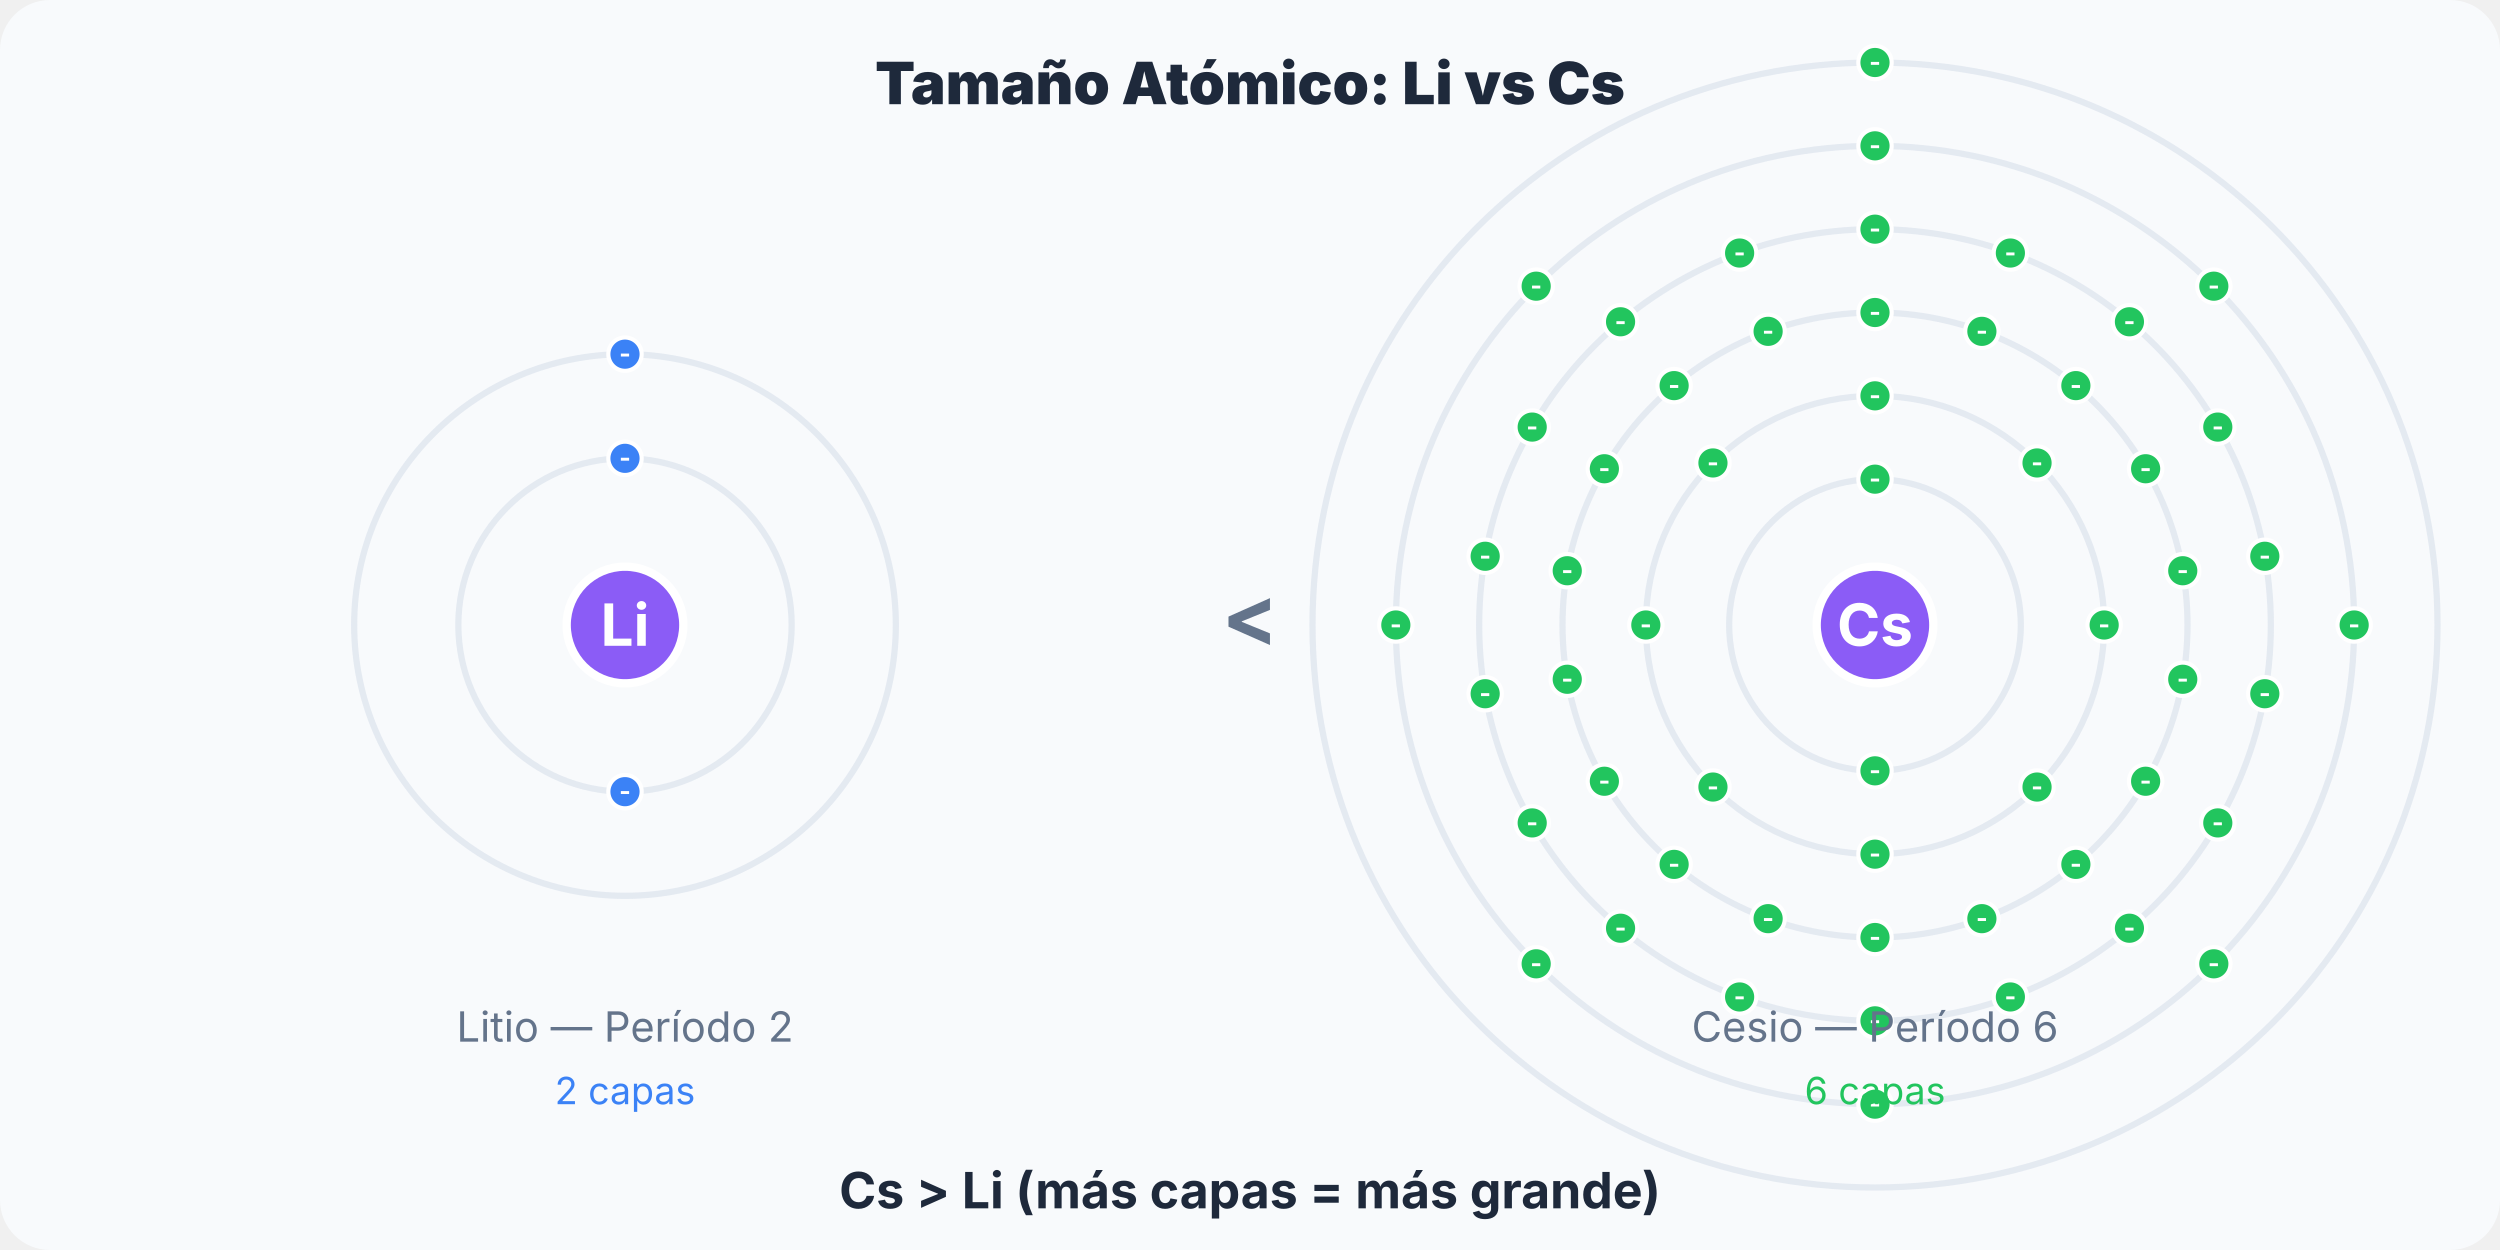
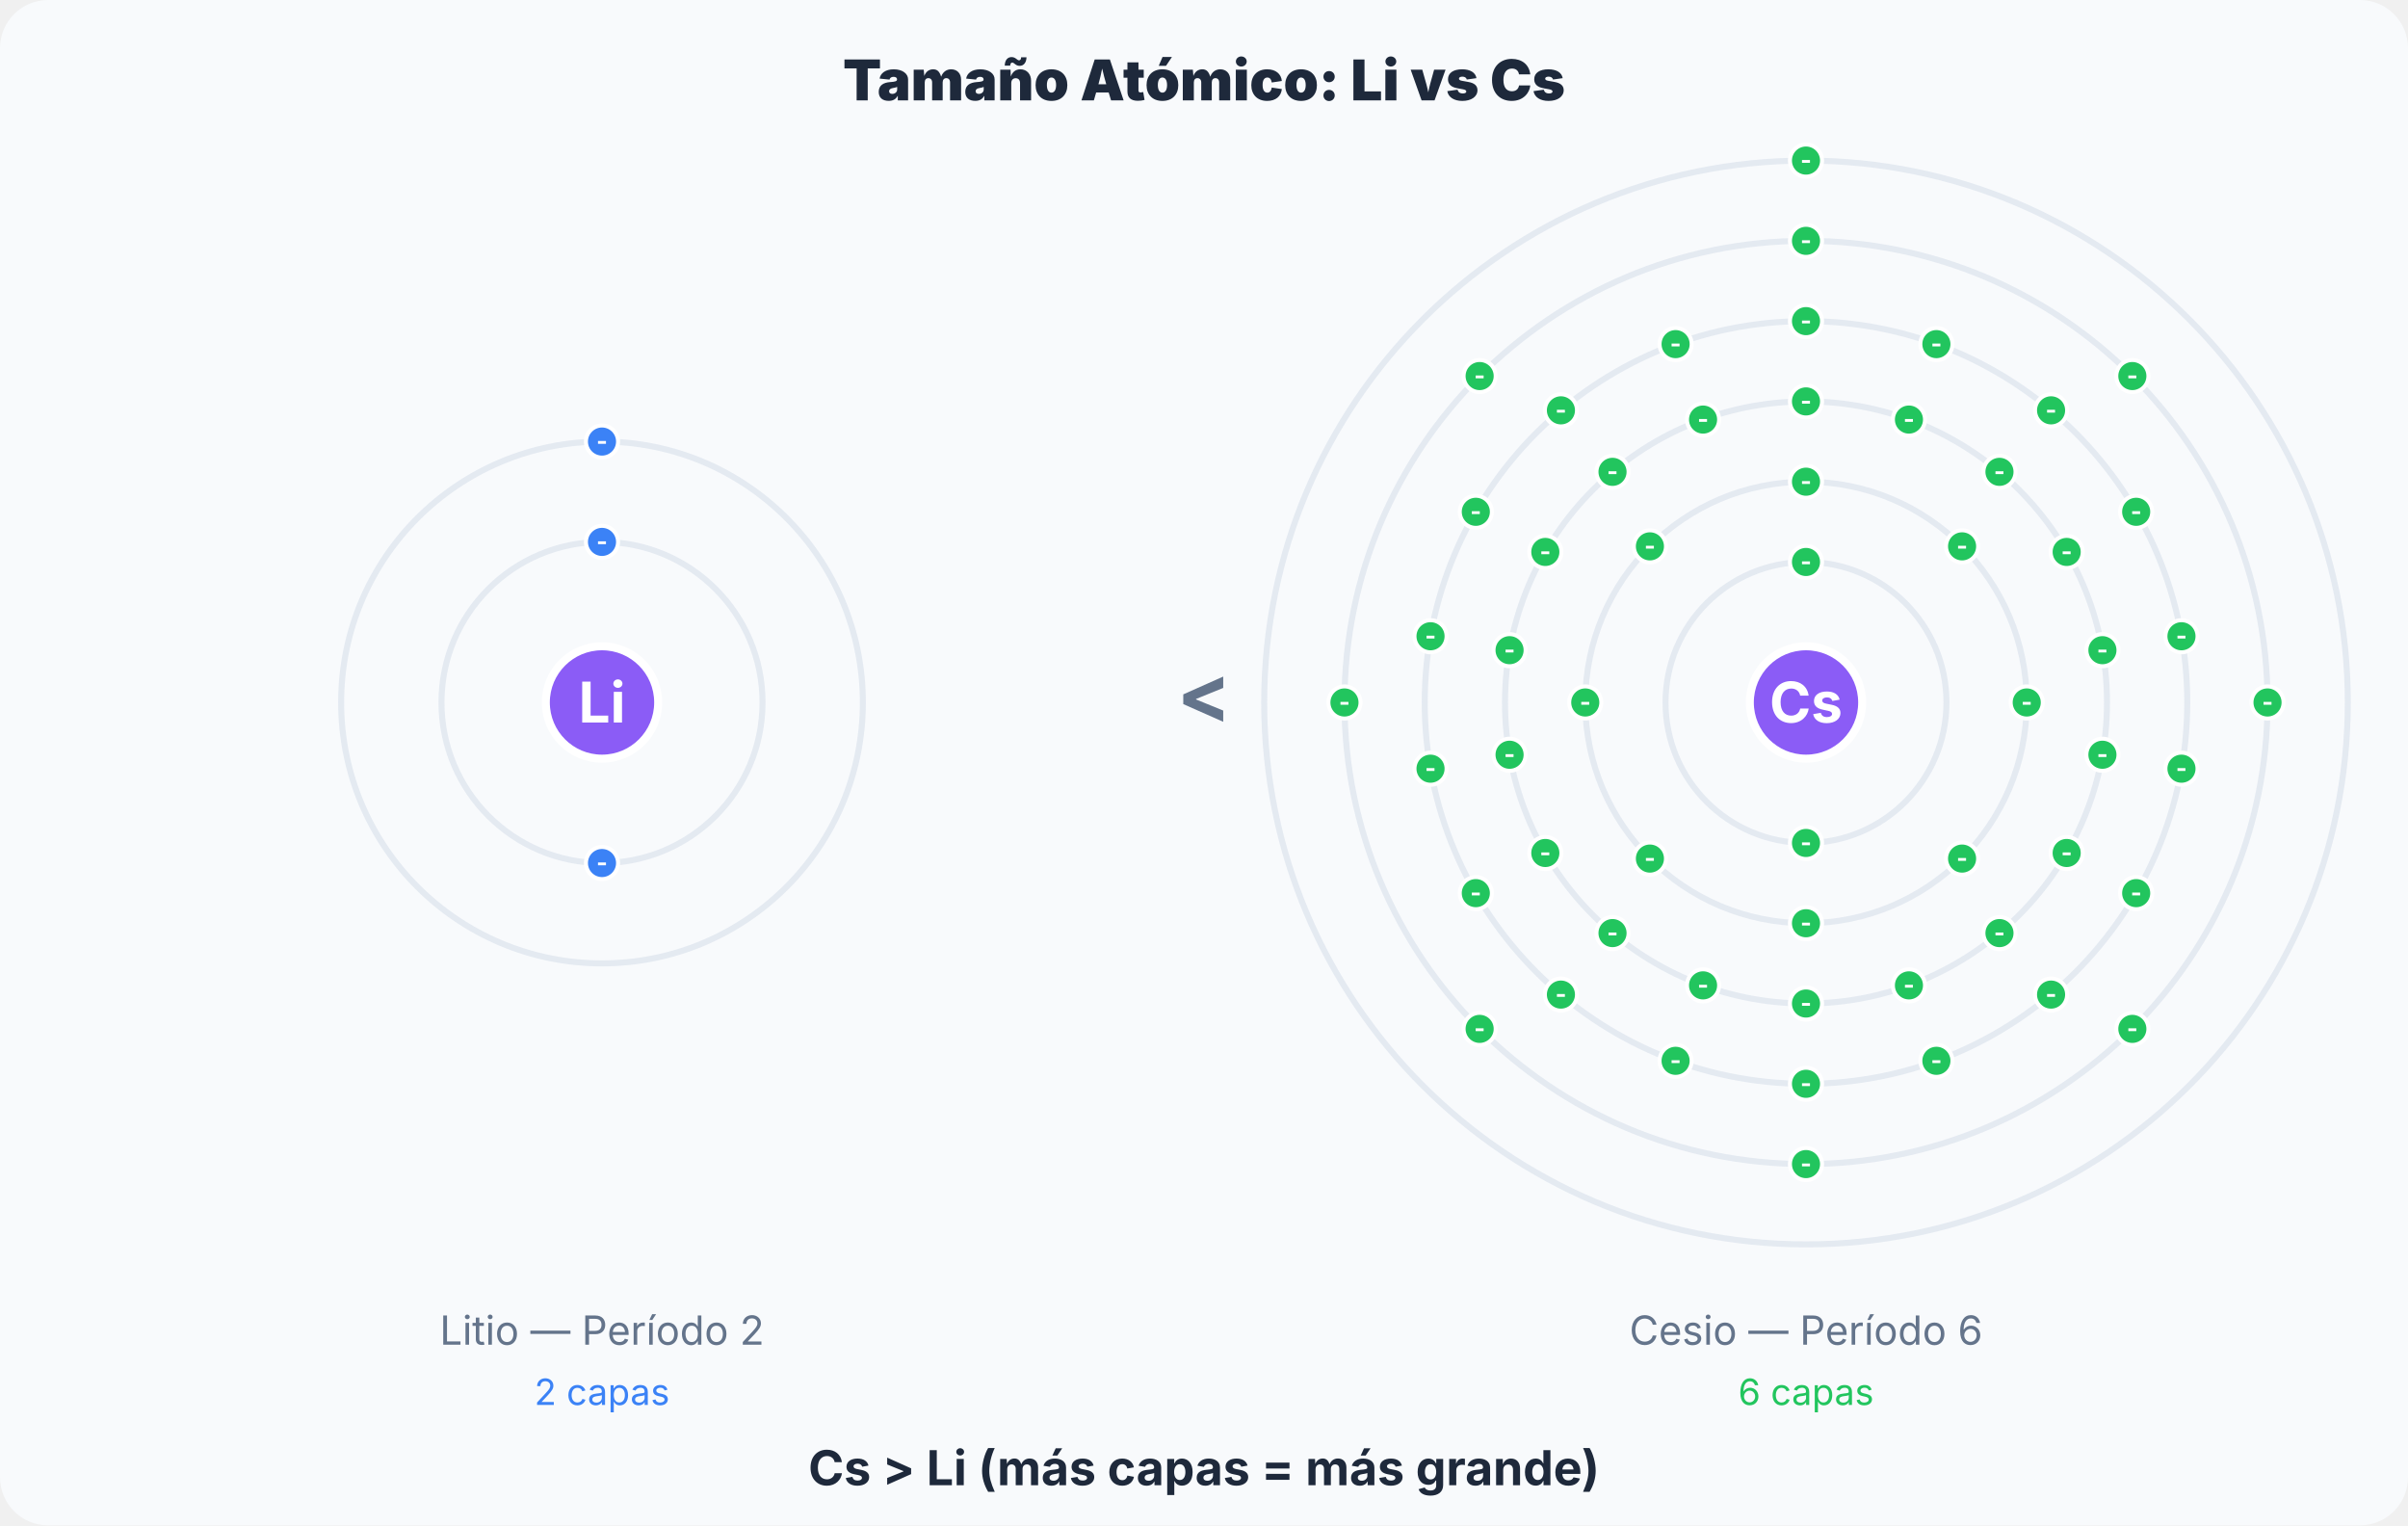
- <svg xmlns="http://www.w3.org/2000/svg" viewBox="0 0 600 300">
-   <rect width="600" height="300" fill="#f8fafc" rx="12" />
+ <svg xmlns="http://www.w3.org/2000/svg" viewBox="0 0 600 380">
+   <rect width="600" height="380" fill="#f8fafc" rx="12" />
  <text x="300.0" y="25" font-family="Inter, sans-serif" font-size="14" font-weight="900" fill="#1e293b" text-anchor="middle">Tamaño Atómico: Li vs Cs</text>
-   <circle cx="150" cy="150" r="14" fill="#8b5cf6" stroke="white" stroke-width="2" />
-   <text x="150" y="155" font-family="Inter, sans-serif" font-size="14" font-weight="bold" fill="white" text-anchor="middle">Li</text>
-   <circle cx="150" cy="150" r="40" fill="none" stroke="#e2e8f0" stroke-width="1.5" opacity="0.9" />
+   <circle cx="150" cy="175" r="14" fill="#8b5cf6" stroke="white" stroke-width="2" />
+   <text x="150" y="180" font-family="Inter, sans-serif" font-size="14" font-weight="bold" fill="white" text-anchor="middle">Li</text>
+   <circle cx="150" cy="175" r="40" fill="none" stroke="#e2e8f0" stroke-width="1.5" opacity="0.9" />
+   <circle cx="150.0" cy="135.0" r="4" fill="#3b82f6" stroke="white" stroke-width="1" />
+   <text x="150.0" y="137.0" font-family="Inter, sans-serif" font-size="6" font-weight="bold" fill="white" text-anchor="middle">-</text>
+   <circle cx="150.0" cy="215.0" r="4" fill="#3b82f6" stroke="white" stroke-width="1" />
+   <text x="150.0" y="217.0" font-family="Inter, sans-serif" font-size="6" font-weight="bold" fill="white" text-anchor="middle">-</text>
+   <circle cx="150" cy="175" r="65" fill="none" stroke="#e2e8f0" stroke-width="1.5" opacity="0.9" />
  <circle cx="150.0" cy="110.0" r="4" fill="#3b82f6" stroke="white" stroke-width="1" />
  <text x="150.0" y="112.0" font-family="Inter, sans-serif" font-size="6" font-weight="bold" fill="white" text-anchor="middle">-</text>
-   <circle cx="150.0" cy="190.0" r="4" fill="#3b82f6" stroke="white" stroke-width="1" />
-   <text x="150.0" y="192.0" font-family="Inter, sans-serif" font-size="6" font-weight="bold" fill="white" text-anchor="middle">-</text>
-   <circle cx="150" cy="150" r="65" fill="none" stroke="#e2e8f0" stroke-width="1.5" opacity="0.9" />
-   <circle cx="150.0" cy="85.0" r="4" fill="#3b82f6" stroke="white" stroke-width="1" />
-   <text x="150.0" y="87.0" font-family="Inter, sans-serif" font-size="6" font-weight="bold" fill="white" text-anchor="middle">-</text>
-   <text x="150" y="250" font-family="Inter, sans-serif" font-size="10" fill="#64748b" text-anchor="middle">Litio — Período 2</text>
-   <text x="150" y="265" font-family="Inter, sans-serif" font-size="9" fill="#3b82f6" text-anchor="middle">2 capas</text>
-   <text x="300.0" y="155" font-family="Inter, sans-serif" font-size="20" font-weight="bold" fill="#64748b" text-anchor="middle">&lt;</text>
-   <circle cx="450" cy="150" r="14" fill="#8b5cf6" stroke="white" stroke-width="2" />
-   <text x="450" y="155" font-family="Inter, sans-serif" font-size="14" font-weight="bold" fill="white" text-anchor="middle">Cs</text>
-   <circle cx="450" cy="150" r="35" fill="none" stroke="#e2e8f0" stroke-width="1.5" opacity="0.9" />
-   <circle cx="450.0" cy="115.0" r="4" fill="#22c55e" stroke="white" stroke-width="1" />
-   <text x="450.0" y="117.0" font-family="Inter, sans-serif" font-size="6" font-weight="bold" fill="white" text-anchor="middle">-</text>
-   <circle cx="450.0" cy="185.0" r="4" fill="#22c55e" stroke="white" stroke-width="1" />
-   <text x="450.0" y="187.0" font-family="Inter, sans-serif" font-size="6" font-weight="bold" fill="white" text-anchor="middle">-</text>
-   <circle cx="450" cy="150" r="55" fill="none" stroke="#e2e8f0" stroke-width="1.5" opacity="0.9" />
-   <circle cx="450.0" cy="95.0" r="4" fill="#22c55e" stroke="white" stroke-width="1" />
-   <text x="450.0" y="97.0" font-family="Inter, sans-serif" font-size="6" font-weight="bold" fill="white" text-anchor="middle">-</text>
-   <circle cx="488.891" cy="111.109" r="4" fill="#22c55e" stroke="white" stroke-width="1" />
-   <text x="488.891" y="113.109" font-family="Inter, sans-serif" font-size="6" font-weight="bold" fill="white" text-anchor="middle">-</text>
-   <circle cx="505.0" cy="150.0" r="4" fill="#22c55e" stroke="white" stroke-width="1" />
-   <text x="505.0" y="152.0" font-family="Inter, sans-serif" font-size="6" font-weight="bold" fill="white" text-anchor="middle">-</text>
-   <circle cx="488.891" cy="188.891" r="4" fill="#22c55e" stroke="white" stroke-width="1" />
-   <text x="488.891" y="190.891" font-family="Inter, sans-serif" font-size="6" font-weight="bold" fill="white" text-anchor="middle">-</text>
-   <circle cx="450.0" cy="205.0" r="4" fill="#22c55e" stroke="white" stroke-width="1" />
-   <text x="450.0" y="207.0" font-family="Inter, sans-serif" font-size="6" font-weight="bold" fill="white" text-anchor="middle">-</text>
-   <circle cx="411.109" cy="188.891" r="4" fill="#22c55e" stroke="white" stroke-width="1" />
-   <text x="411.109" y="190.891" font-family="Inter, sans-serif" font-size="6" font-weight="bold" fill="white" text-anchor="middle">-</text>
-   <circle cx="395.0" cy="150.0" r="4" fill="#22c55e" stroke="white" stroke-width="1" />
-   <text x="395.0" y="152.0" font-family="Inter, sans-serif" font-size="6" font-weight="bold" fill="white" text-anchor="middle">-</text>
-   <circle cx="411.109" cy="111.109" r="4" fill="#22c55e" stroke="white" stroke-width="1" />
-   <text x="411.109" y="113.109" font-family="Inter, sans-serif" font-size="6" font-weight="bold" fill="white" text-anchor="middle">-</text>
-   <circle cx="450" cy="150" r="75" fill="none" stroke="#e2e8f0" stroke-width="1.5" opacity="0.9" />
-   <circle cx="450.0" cy="75.0" r="4" fill="#22c55e" stroke="white" stroke-width="1" />
-   <text x="450.0" y="77.0" font-family="Inter, sans-serif" font-size="6" font-weight="bold" fill="white" text-anchor="middle">-</text>
-   <circle cx="475.652" cy="79.523" r="4" fill="#22c55e" stroke="white" stroke-width="1" />
-   <text x="475.652" y="81.523" font-family="Inter, sans-serif" font-size="6" font-weight="bold" fill="white" text-anchor="middle">-</text>
-   <circle cx="498.209" cy="92.547" r="4" fill="#22c55e" stroke="white" stroke-width="1" />
-   <text x="498.209" y="94.547" font-family="Inter, sans-serif" font-size="6" font-weight="bold" fill="white" text-anchor="middle">-</text>
-   <circle cx="514.952" cy="112.5" r="4" fill="#22c55e" stroke="white" stroke-width="1" />
-   <text x="514.952" y="114.5" font-family="Inter, sans-serif" font-size="6" font-weight="bold" fill="white" text-anchor="middle">-</text>
-   <circle cx="523.861" cy="136.976" r="4" fill="#22c55e" stroke="white" stroke-width="1" />
-   <text x="523.861" y="138.976" font-family="Inter, sans-serif" font-size="6" font-weight="bold" fill="white" text-anchor="middle">-</text>
-   <circle cx="523.861" cy="163.024" r="4" fill="#22c55e" stroke="white" stroke-width="1" />
-   <text x="523.861" y="165.024" font-family="Inter, sans-serif" font-size="6" font-weight="bold" fill="white" text-anchor="middle">-</text>
-   <circle cx="514.952" cy="187.5" r="4" fill="#22c55e" stroke="white" stroke-width="1" />
-   <text x="514.952" y="189.5" font-family="Inter, sans-serif" font-size="6" font-weight="bold" fill="white" text-anchor="middle">-</text>
-   <circle cx="498.209" cy="207.453" r="4" fill="#22c55e" stroke="white" stroke-width="1" />
-   <text x="498.209" y="209.453" font-family="Inter, sans-serif" font-size="6" font-weight="bold" fill="white" text-anchor="middle">-</text>
-   <circle cx="475.652" cy="220.477" r="4" fill="#22c55e" stroke="white" stroke-width="1" />
-   <text x="475.652" y="222.477" font-family="Inter, sans-serif" font-size="6" font-weight="bold" fill="white" text-anchor="middle">-</text>
-   <circle cx="450.0" cy="225.0" r="4" fill="#22c55e" stroke="white" stroke-width="1" />
-   <text x="450.0" y="227.0" font-family="Inter, sans-serif" font-size="6" font-weight="bold" fill="white" text-anchor="middle">-</text>
-   <circle cx="424.348" cy="220.477" r="4" fill="#22c55e" stroke="white" stroke-width="1" />
-   <text x="424.348" y="222.477" font-family="Inter, sans-serif" font-size="6" font-weight="bold" fill="white" text-anchor="middle">-</text>
-   <circle cx="401.791" cy="207.453" r="4" fill="#22c55e" stroke="white" stroke-width="1" />
-   <text x="401.791" y="209.453" font-family="Inter, sans-serif" font-size="6" font-weight="bold" fill="white" text-anchor="middle">-</text>
-   <circle cx="385.048" cy="187.5" r="4" fill="#22c55e" stroke="white" stroke-width="1" />
-   <text x="385.048" y="189.5" font-family="Inter, sans-serif" font-size="6" font-weight="bold" fill="white" text-anchor="middle">-</text>
-   <circle cx="376.139" cy="163.024" r="4" fill="#22c55e" stroke="white" stroke-width="1" />
-   <text x="376.139" y="165.024" font-family="Inter, sans-serif" font-size="6" font-weight="bold" fill="white" text-anchor="middle">-</text>
-   <circle cx="376.139" cy="136.976" r="4" fill="#22c55e" stroke="white" stroke-width="1" />
-   <text x="376.139" y="138.976" font-family="Inter, sans-serif" font-size="6" font-weight="bold" fill="white" text-anchor="middle">-</text>
-   <circle cx="385.048" cy="112.5" r="4" fill="#22c55e" stroke="white" stroke-width="1" />
-   <text x="385.048" y="114.5" font-family="Inter, sans-serif" font-size="6" font-weight="bold" fill="white" text-anchor="middle">-</text>
-   <circle cx="401.791" cy="92.547" r="4" fill="#22c55e" stroke="white" stroke-width="1" />
-   <text x="401.791" y="94.547" font-family="Inter, sans-serif" font-size="6" font-weight="bold" fill="white" text-anchor="middle">-</text>
-   <circle cx="424.348" cy="79.523" r="4" fill="#22c55e" stroke="white" stroke-width="1" />
-   <text x="424.348" y="81.523" font-family="Inter, sans-serif" font-size="6" font-weight="bold" fill="white" text-anchor="middle">-</text>
-   <circle cx="450" cy="150" r="95" fill="none" stroke="#e2e8f0" stroke-width="1.5" opacity="0.9" />
-   <circle cx="450.0" cy="55.0" r="4" fill="#22c55e" stroke="white" stroke-width="1" />
-   <text x="450.0" y="57.0" font-family="Inter, sans-serif" font-size="6" font-weight="bold" fill="white" text-anchor="middle">-</text>
-   <circle cx="482.492" cy="60.729" r="4" fill="#22c55e" stroke="white" stroke-width="1" />
-   <text x="482.492" y="62.729" font-family="Inter, sans-serif" font-size="6" font-weight="bold" fill="white" text-anchor="middle">-</text>
-   <circle cx="511.065" cy="77.226" r="4" fill="#22c55e" stroke="white" stroke-width="1" />
-   <text x="511.065" y="79.226" font-family="Inter, sans-serif" font-size="6" font-weight="bold" fill="white" text-anchor="middle">-</text>
-   <circle cx="532.272" cy="102.5" r="4" fill="#22c55e" stroke="white" stroke-width="1" />
-   <text x="532.272" y="104.5" font-family="Inter, sans-serif" font-size="6" font-weight="bold" fill="white" text-anchor="middle">-</text>
-   <circle cx="543.557" cy="133.503" r="4" fill="#22c55e" stroke="white" stroke-width="1" />
-   <text x="543.557" y="135.503" font-family="Inter, sans-serif" font-size="6" font-weight="bold" fill="white" text-anchor="middle">-</text>
-   <circle cx="543.557" cy="166.497" r="4" fill="#22c55e" stroke="white" stroke-width="1" />
-   <text x="543.557" y="168.497" font-family="Inter, sans-serif" font-size="6" font-weight="bold" fill="white" text-anchor="middle">-</text>
-   <circle cx="532.272" cy="197.5" r="4" fill="#22c55e" stroke="white" stroke-width="1" />
-   <text x="532.272" y="199.5" font-family="Inter, sans-serif" font-size="6" font-weight="bold" fill="white" text-anchor="middle">-</text>
-   <circle cx="511.065" cy="222.774" r="4" fill="#22c55e" stroke="white" stroke-width="1" />
-   <text x="511.065" y="224.774" font-family="Inter, sans-serif" font-size="6" font-weight="bold" fill="white" text-anchor="middle">-</text>
-   <circle cx="482.492" cy="239.271" r="4" fill="#22c55e" stroke="white" stroke-width="1" />
-   <text x="482.492" y="241.271" font-family="Inter, sans-serif" font-size="6" font-weight="bold" fill="white" text-anchor="middle">-</text>
-   <circle cx="450.0" cy="245.0" r="4" fill="#22c55e" stroke="white" stroke-width="1" />
-   <text x="450.0" y="247.0" font-family="Inter, sans-serif" font-size="6" font-weight="bold" fill="white" text-anchor="middle">-</text>
-   <circle cx="417.508" cy="239.271" r="4" fill="#22c55e" stroke="white" stroke-width="1" />
-   <text x="417.508" y="241.271" font-family="Inter, sans-serif" font-size="6" font-weight="bold" fill="white" text-anchor="middle">-</text>
-   <circle cx="388.935" cy="222.774" r="4" fill="#22c55e" stroke="white" stroke-width="1" />
-   <text x="388.935" y="224.774" font-family="Inter, sans-serif" font-size="6" font-weight="bold" fill="white" text-anchor="middle">-</text>
-   <circle cx="367.728" cy="197.5" r="4" fill="#22c55e" stroke="white" stroke-width="1" />
-   <text x="367.728" y="199.5" font-family="Inter, sans-serif" font-size="6" font-weight="bold" fill="white" text-anchor="middle">-</text>
-   <circle cx="356.443" cy="166.497" r="4" fill="#22c55e" stroke="white" stroke-width="1" />
-   <text x="356.443" y="168.497" font-family="Inter, sans-serif" font-size="6" font-weight="bold" fill="white" text-anchor="middle">-</text>
-   <circle cx="356.443" cy="133.503" r="4" fill="#22c55e" stroke="white" stroke-width="1" />
-   <text x="356.443" y="135.503" font-family="Inter, sans-serif" font-size="6" font-weight="bold" fill="white" text-anchor="middle">-</text>
-   <circle cx="367.728" cy="102.5" r="4" fill="#22c55e" stroke="white" stroke-width="1" />
-   <text x="367.728" y="104.5" font-family="Inter, sans-serif" font-size="6" font-weight="bold" fill="white" text-anchor="middle">-</text>
-   <circle cx="388.935" cy="77.226" r="4" fill="#22c55e" stroke="white" stroke-width="1" />
-   <text x="388.935" y="79.226" font-family="Inter, sans-serif" font-size="6" font-weight="bold" fill="white" text-anchor="middle">-</text>
-   <circle cx="417.508" cy="60.729" r="4" fill="#22c55e" stroke="white" stroke-width="1" />
-   <text x="417.508" y="62.729" font-family="Inter, sans-serif" font-size="6" font-weight="bold" fill="white" text-anchor="middle">-</text>
-   <circle cx="450" cy="150" r="115" fill="none" stroke="#e2e8f0" stroke-width="1.5" opacity="0.9" />
-   <circle cx="450.0" cy="35.0" r="4" fill="#22c55e" stroke="white" stroke-width="1" />
-   <text x="450.0" y="37.0" font-family="Inter, sans-serif" font-size="6" font-weight="bold" fill="white" text-anchor="middle">-</text>
-   <circle cx="531.317" cy="68.683" r="4" fill="#22c55e" stroke="white" stroke-width="1" />
-   <text x="531.317" y="70.683" font-family="Inter, sans-serif" font-size="6" font-weight="bold" fill="white" text-anchor="middle">-</text>
-   <circle cx="565.0" cy="150.0" r="4" fill="#22c55e" stroke="white" stroke-width="1" />
-   <text x="565.0" y="152.0" font-family="Inter, sans-serif" font-size="6" font-weight="bold" fill="white" text-anchor="middle">-</text>
-   <circle cx="531.317" cy="231.317" r="4" fill="#22c55e" stroke="white" stroke-width="1" />
-   <text x="531.317" y="233.317" font-family="Inter, sans-serif" font-size="6" font-weight="bold" fill="white" text-anchor="middle">-</text>
-   <circle cx="450.0" cy="265.0" r="4" fill="#22c55e" stroke="white" stroke-width="1" />
-   <text x="450.0" y="267.0" font-family="Inter, sans-serif" font-size="6" font-weight="bold" fill="white" text-anchor="middle">-</text>
-   <circle cx="368.683" cy="231.317" r="4" fill="#22c55e" stroke="white" stroke-width="1" />
-   <text x="368.683" y="233.317" font-family="Inter, sans-serif" font-size="6" font-weight="bold" fill="white" text-anchor="middle">-</text>
-   <circle cx="335.0" cy="150.0" r="4" fill="#22c55e" stroke="white" stroke-width="1" />
-   <text x="335.0" y="152.0" font-family="Inter, sans-serif" font-size="6" font-weight="bold" fill="white" text-anchor="middle">-</text>
-   <circle cx="368.683" cy="68.683" r="4" fill="#22c55e" stroke="white" stroke-width="1" />
-   <text x="368.683" y="70.683" font-family="Inter, sans-serif" font-size="6" font-weight="bold" fill="white" text-anchor="middle">-</text>
-   <circle cx="450" cy="150" r="135" fill="none" stroke="#e2e8f0" stroke-width="1.5" opacity="0.9" />
-   <circle cx="450.0" cy="15.0" r="4" fill="#22c55e" stroke="white" stroke-width="1" />
-   <text x="450.0" y="17.0" font-family="Inter, sans-serif" font-size="6" font-weight="bold" fill="white" text-anchor="middle">-</text>
-   <text x="450" y="250" font-family="Inter, sans-serif" font-size="10" fill="#64748b" text-anchor="middle">Cesio — Período 6</text>
-   <text x="450" y="265" font-family="Inter, sans-serif" font-size="9" fill="#22c55e" text-anchor="middle">6 capas</text>
-   <text x="300.0" y="290" font-family="Inter, sans-serif" font-size="12" font-weight="bold" fill="#1e293b" text-anchor="middle">Cs &gt; Li (más capas = más grande)</text>
+   <text x="150" y="335" font-family="Inter, sans-serif" font-size="10" fill="#64748b" text-anchor="middle">Litio — Período 2</text>
+   <text x="150" y="350" font-family="Inter, sans-serif" font-size="9" fill="#3b82f6" text-anchor="middle">2 capas</text>
+   <text x="300.0" y="180" font-family="Inter, sans-serif" font-size="20" font-weight="bold" fill="#64748b" text-anchor="middle">&lt;</text>
+   <circle cx="450" cy="175" r="14" fill="#8b5cf6" stroke="white" stroke-width="2" />
+   <text x="450" y="180" font-family="Inter, sans-serif" font-size="14" font-weight="bold" fill="white" text-anchor="middle">Cs</text>
+   <circle cx="450" cy="175" r="35" fill="none" stroke="#e2e8f0" stroke-width="1.5" opacity="0.9" />
+   <circle cx="450.0" cy="140.0" r="4" fill="#22c55e" stroke="white" stroke-width="1" />
+   <text x="450.0" y="142.0" font-family="Inter, sans-serif" font-size="6" font-weight="bold" fill="white" text-anchor="middle">-</text>
+   <circle cx="450.0" cy="210.0" r="4" fill="#22c55e" stroke="white" stroke-width="1" />
+   <text x="450.0" y="212.0" font-family="Inter, sans-serif" font-size="6" font-weight="bold" fill="white" text-anchor="middle">-</text>
+   <circle cx="450" cy="175" r="55" fill="none" stroke="#e2e8f0" stroke-width="1.5" opacity="0.9" />
+   <circle cx="450.0" cy="120.0" r="4" fill="#22c55e" stroke="white" stroke-width="1" />
+   <text x="450.0" y="122.0" font-family="Inter, sans-serif" font-size="6" font-weight="bold" fill="white" text-anchor="middle">-</text>
+   <circle cx="488.891" cy="136.109" r="4" fill="#22c55e" stroke="white" stroke-width="1" />
+   <text x="488.891" y="138.109" font-family="Inter, sans-serif" font-size="6" font-weight="bold" fill="white" text-anchor="middle">-</text>
+   <circle cx="505.0" cy="175.0" r="4" fill="#22c55e" stroke="white" stroke-width="1" />
+   <text x="505.0" y="177.0" font-family="Inter, sans-serif" font-size="6" font-weight="bold" fill="white" text-anchor="middle">-</text>
+   <circle cx="488.891" cy="213.891" r="4" fill="#22c55e" stroke="white" stroke-width="1" />
+   <text x="488.891" y="215.891" font-family="Inter, sans-serif" font-size="6" font-weight="bold" fill="white" text-anchor="middle">-</text>
+   <circle cx="450.0" cy="230.0" r="4" fill="#22c55e" stroke="white" stroke-width="1" />
+   <text x="450.0" y="232.0" font-family="Inter, sans-serif" font-size="6" font-weight="bold" fill="white" text-anchor="middle">-</text>
+   <circle cx="411.109" cy="213.891" r="4" fill="#22c55e" stroke="white" stroke-width="1" />
+   <text x="411.109" y="215.891" font-family="Inter, sans-serif" font-size="6" font-weight="bold" fill="white" text-anchor="middle">-</text>
+   <circle cx="395.0" cy="175.0" r="4" fill="#22c55e" stroke="white" stroke-width="1" />
+   <text x="395.0" y="177.0" font-family="Inter, sans-serif" font-size="6" font-weight="bold" fill="white" text-anchor="middle">-</text>
+   <circle cx="411.109" cy="136.109" r="4" fill="#22c55e" stroke="white" stroke-width="1" />
+   <text x="411.109" y="138.109" font-family="Inter, sans-serif" font-size="6" font-weight="bold" fill="white" text-anchor="middle">-</text>
+   <circle cx="450" cy="175" r="75" fill="none" stroke="#e2e8f0" stroke-width="1.5" opacity="0.9" />
+   <circle cx="450.0" cy="100.0" r="4" fill="#22c55e" stroke="white" stroke-width="1" />
+   <text x="450.0" y="102.0" font-family="Inter, sans-serif" font-size="6" font-weight="bold" fill="white" text-anchor="middle">-</text>
+   <circle cx="475.652" cy="104.523" r="4" fill="#22c55e" stroke="white" stroke-width="1" />
+   <text x="475.652" y="106.523" font-family="Inter, sans-serif" font-size="6" font-weight="bold" fill="white" text-anchor="middle">-</text>
+   <circle cx="498.209" cy="117.547" r="4" fill="#22c55e" stroke="white" stroke-width="1" />
+   <text x="498.209" y="119.547" font-family="Inter, sans-serif" font-size="6" font-weight="bold" fill="white" text-anchor="middle">-</text>
+   <circle cx="514.952" cy="137.5" r="4" fill="#22c55e" stroke="white" stroke-width="1" />
+   <text x="514.952" y="139.5" font-family="Inter, sans-serif" font-size="6" font-weight="bold" fill="white" text-anchor="middle">-</text>
+   <circle cx="523.861" cy="161.976" r="4" fill="#22c55e" stroke="white" stroke-width="1" />
+   <text x="523.861" y="163.976" font-family="Inter, sans-serif" font-size="6" font-weight="bold" fill="white" text-anchor="middle">-</text>
+   <circle cx="523.861" cy="188.024" r="4" fill="#22c55e" stroke="white" stroke-width="1" />
+   <text x="523.861" y="190.024" font-family="Inter, sans-serif" font-size="6" font-weight="bold" fill="white" text-anchor="middle">-</text>
+   <circle cx="514.952" cy="212.5" r="4" fill="#22c55e" stroke="white" stroke-width="1" />
+   <text x="514.952" y="214.5" font-family="Inter, sans-serif" font-size="6" font-weight="bold" fill="white" text-anchor="middle">-</text>
+   <circle cx="498.209" cy="232.453" r="4" fill="#22c55e" stroke="white" stroke-width="1" />
+   <text x="498.209" y="234.453" font-family="Inter, sans-serif" font-size="6" font-weight="bold" fill="white" text-anchor="middle">-</text>
+   <circle cx="475.652" cy="245.477" r="4" fill="#22c55e" stroke="white" stroke-width="1" />
+   <text x="475.652" y="247.477" font-family="Inter, sans-serif" font-size="6" font-weight="bold" fill="white" text-anchor="middle">-</text>
+   <circle cx="450.0" cy="250.0" r="4" fill="#22c55e" stroke="white" stroke-width="1" />
+   <text x="450.0" y="252.0" font-family="Inter, sans-serif" font-size="6" font-weight="bold" fill="white" text-anchor="middle">-</text>
+   <circle cx="424.348" cy="245.477" r="4" fill="#22c55e" stroke="white" stroke-width="1" />
+   <text x="424.348" y="247.477" font-family="Inter, sans-serif" font-size="6" font-weight="bold" fill="white" text-anchor="middle">-</text>
+   <circle cx="401.791" cy="232.453" r="4" fill="#22c55e" stroke="white" stroke-width="1" />
+   <text x="401.791" y="234.453" font-family="Inter, sans-serif" font-size="6" font-weight="bold" fill="white" text-anchor="middle">-</text>
+   <circle cx="385.048" cy="212.5" r="4" fill="#22c55e" stroke="white" stroke-width="1" />
+   <text x="385.048" y="214.5" font-family="Inter, sans-serif" font-size="6" font-weight="bold" fill="white" text-anchor="middle">-</text>
+   <circle cx="376.139" cy="188.024" r="4" fill="#22c55e" stroke="white" stroke-width="1" />
+   <text x="376.139" y="190.024" font-family="Inter, sans-serif" font-size="6" font-weight="bold" fill="white" text-anchor="middle">-</text>
+   <circle cx="376.139" cy="161.976" r="4" fill="#22c55e" stroke="white" stroke-width="1" />
+   <text x="376.139" y="163.976" font-family="Inter, sans-serif" font-size="6" font-weight="bold" fill="white" text-anchor="middle">-</text>
+   <circle cx="385.048" cy="137.5" r="4" fill="#22c55e" stroke="white" stroke-width="1" />
+   <text x="385.048" y="139.5" font-family="Inter, sans-serif" font-size="6" font-weight="bold" fill="white" text-anchor="middle">-</text>
+   <circle cx="401.791" cy="117.547" r="4" fill="#22c55e" stroke="white" stroke-width="1" />
+   <text x="401.791" y="119.547" font-family="Inter, sans-serif" font-size="6" font-weight="bold" fill="white" text-anchor="middle">-</text>
+   <circle cx="424.348" cy="104.523" r="4" fill="#22c55e" stroke="white" stroke-width="1" />
+   <text x="424.348" y="106.523" font-family="Inter, sans-serif" font-size="6" font-weight="bold" fill="white" text-anchor="middle">-</text>
+   <circle cx="450" cy="175" r="95" fill="none" stroke="#e2e8f0" stroke-width="1.5" opacity="0.9" />
+   <circle cx="450.0" cy="80.0" r="4" fill="#22c55e" stroke="white" stroke-width="1" />
+   <text x="450.0" y="82.0" font-family="Inter, sans-serif" font-size="6" font-weight="bold" fill="white" text-anchor="middle">-</text>
+   <circle cx="482.492" cy="85.729" r="4" fill="#22c55e" stroke="white" stroke-width="1" />
+   <text x="482.492" y="87.729" font-family="Inter, sans-serif" font-size="6" font-weight="bold" fill="white" text-anchor="middle">-</text>
+   <circle cx="511.065" cy="102.226" r="4" fill="#22c55e" stroke="white" stroke-width="1" />
+   <text x="511.065" y="104.226" font-family="Inter, sans-serif" font-size="6" font-weight="bold" fill="white" text-anchor="middle">-</text>
+   <circle cx="532.272" cy="127.5" r="4" fill="#22c55e" stroke="white" stroke-width="1" />
+   <text x="532.272" y="129.5" font-family="Inter, sans-serif" font-size="6" font-weight="bold" fill="white" text-anchor="middle">-</text>
+   <circle cx="543.557" cy="158.503" r="4" fill="#22c55e" stroke="white" stroke-width="1" />
+   <text x="543.557" y="160.503" font-family="Inter, sans-serif" font-size="6" font-weight="bold" fill="white" text-anchor="middle">-</text>
+   <circle cx="543.557" cy="191.497" r="4" fill="#22c55e" stroke="white" stroke-width="1" />
+   <text x="543.557" y="193.497" font-family="Inter, sans-serif" font-size="6" font-weight="bold" fill="white" text-anchor="middle">-</text>
+   <circle cx="532.272" cy="222.5" r="4" fill="#22c55e" stroke="white" stroke-width="1" />
+   <text x="532.272" y="224.5" font-family="Inter, sans-serif" font-size="6" font-weight="bold" fill="white" text-anchor="middle">-</text>
+   <circle cx="511.065" cy="247.774" r="4" fill="#22c55e" stroke="white" stroke-width="1" />
+   <text x="511.065" y="249.774" font-family="Inter, sans-serif" font-size="6" font-weight="bold" fill="white" text-anchor="middle">-</text>
+   <circle cx="482.492" cy="264.271" r="4" fill="#22c55e" stroke="white" stroke-width="1" />
+   <text x="482.492" y="266.271" font-family="Inter, sans-serif" font-size="6" font-weight="bold" fill="white" text-anchor="middle">-</text>
+   <circle cx="450.0" cy="270.0" r="4" fill="#22c55e" stroke="white" stroke-width="1" />
+   <text x="450.0" y="272.0" font-family="Inter, sans-serif" font-size="6" font-weight="bold" fill="white" text-anchor="middle">-</text>
+   <circle cx="417.508" cy="264.271" r="4" fill="#22c55e" stroke="white" stroke-width="1" />
+   <text x="417.508" y="266.271" font-family="Inter, sans-serif" font-size="6" font-weight="bold" fill="white" text-anchor="middle">-</text>
+   <circle cx="388.935" cy="247.774" r="4" fill="#22c55e" stroke="white" stroke-width="1" />
+   <text x="388.935" y="249.774" font-family="Inter, sans-serif" font-size="6" font-weight="bold" fill="white" text-anchor="middle">-</text>
+   <circle cx="367.728" cy="222.5" r="4" fill="#22c55e" stroke="white" stroke-width="1" />
+   <text x="367.728" y="224.5" font-family="Inter, sans-serif" font-size="6" font-weight="bold" fill="white" text-anchor="middle">-</text>
+   <circle cx="356.443" cy="191.497" r="4" fill="#22c55e" stroke="white" stroke-width="1" />
+   <text x="356.443" y="193.497" font-family="Inter, sans-serif" font-size="6" font-weight="bold" fill="white" text-anchor="middle">-</text>
+   <circle cx="356.443" cy="158.503" r="4" fill="#22c55e" stroke="white" stroke-width="1" />
+   <text x="356.443" y="160.503" font-family="Inter, sans-serif" font-size="6" font-weight="bold" fill="white" text-anchor="middle">-</text>
+   <circle cx="367.728" cy="127.5" r="4" fill="#22c55e" stroke="white" stroke-width="1" />
+   <text x="367.728" y="129.5" font-family="Inter, sans-serif" font-size="6" font-weight="bold" fill="white" text-anchor="middle">-</text>
+   <circle cx="388.935" cy="102.226" r="4" fill="#22c55e" stroke="white" stroke-width="1" />
+   <text x="388.935" y="104.226" font-family="Inter, sans-serif" font-size="6" font-weight="bold" fill="white" text-anchor="middle">-</text>
+   <circle cx="417.508" cy="85.729" r="4" fill="#22c55e" stroke="white" stroke-width="1" />
+   <text x="417.508" y="87.729" font-family="Inter, sans-serif" font-size="6" font-weight="bold" fill="white" text-anchor="middle">-</text>
+   <circle cx="450" cy="175" r="115" fill="none" stroke="#e2e8f0" stroke-width="1.5" opacity="0.9" />
+   <circle cx="450.0" cy="60.0" r="4" fill="#22c55e" stroke="white" stroke-width="1" />
+   <text x="450.0" y="62.0" font-family="Inter, sans-serif" font-size="6" font-weight="bold" fill="white" text-anchor="middle">-</text>
+   <circle cx="531.317" cy="93.683" r="4" fill="#22c55e" stroke="white" stroke-width="1" />
+   <text x="531.317" y="95.683" font-family="Inter, sans-serif" font-size="6" font-weight="bold" fill="white" text-anchor="middle">-</text>
+   <circle cx="565.0" cy="175.0" r="4" fill="#22c55e" stroke="white" stroke-width="1" />
+   <text x="565.0" y="177.0" font-family="Inter, sans-serif" font-size="6" font-weight="bold" fill="white" text-anchor="middle">-</text>
+   <circle cx="531.317" cy="256.317" r="4" fill="#22c55e" stroke="white" stroke-width="1" />
+   <text x="531.317" y="258.317" font-family="Inter, sans-serif" font-size="6" font-weight="bold" fill="white" text-anchor="middle">-</text>
+   <circle cx="450.0" cy="290.0" r="4" fill="#22c55e" stroke="white" stroke-width="1" />
+   <text x="450.0" y="292.0" font-family="Inter, sans-serif" font-size="6" font-weight="bold" fill="white" text-anchor="middle">-</text>
+   <circle cx="368.683" cy="256.317" r="4" fill="#22c55e" stroke="white" stroke-width="1" />
+   <text x="368.683" y="258.317" font-family="Inter, sans-serif" font-size="6" font-weight="bold" fill="white" text-anchor="middle">-</text>
+   <circle cx="335.0" cy="175.0" r="4" fill="#22c55e" stroke="white" stroke-width="1" />
+   <text x="335.0" y="177.0" font-family="Inter, sans-serif" font-size="6" font-weight="bold" fill="white" text-anchor="middle">-</text>
+   <circle cx="368.683" cy="93.683" r="4" fill="#22c55e" stroke="white" stroke-width="1" />
+   <text x="368.683" y="95.683" font-family="Inter, sans-serif" font-size="6" font-weight="bold" fill="white" text-anchor="middle">-</text>
+   <circle cx="450" cy="175" r="135" fill="none" stroke="#e2e8f0" stroke-width="1.5" opacity="0.9" />
+   <circle cx="450.0" cy="40.0" r="4" fill="#22c55e" stroke="white" stroke-width="1" />
+   <text x="450.0" y="42.0" font-family="Inter, sans-serif" font-size="6" font-weight="bold" fill="white" text-anchor="middle">-</text>
+   <text x="450" y="335" font-family="Inter, sans-serif" font-size="10" fill="#64748b" text-anchor="middle">Cesio — Período 6</text>
+   <text x="450" y="350" font-family="Inter, sans-serif" font-size="9" fill="#22c55e" text-anchor="middle">6 capas</text>
+   <text x="300.0" y="370" font-family="Inter, sans-serif" font-size="12" font-weight="bold" fill="#1e293b" text-anchor="middle">Cs &gt; Li (más capas = más grande)</text>
</svg>
